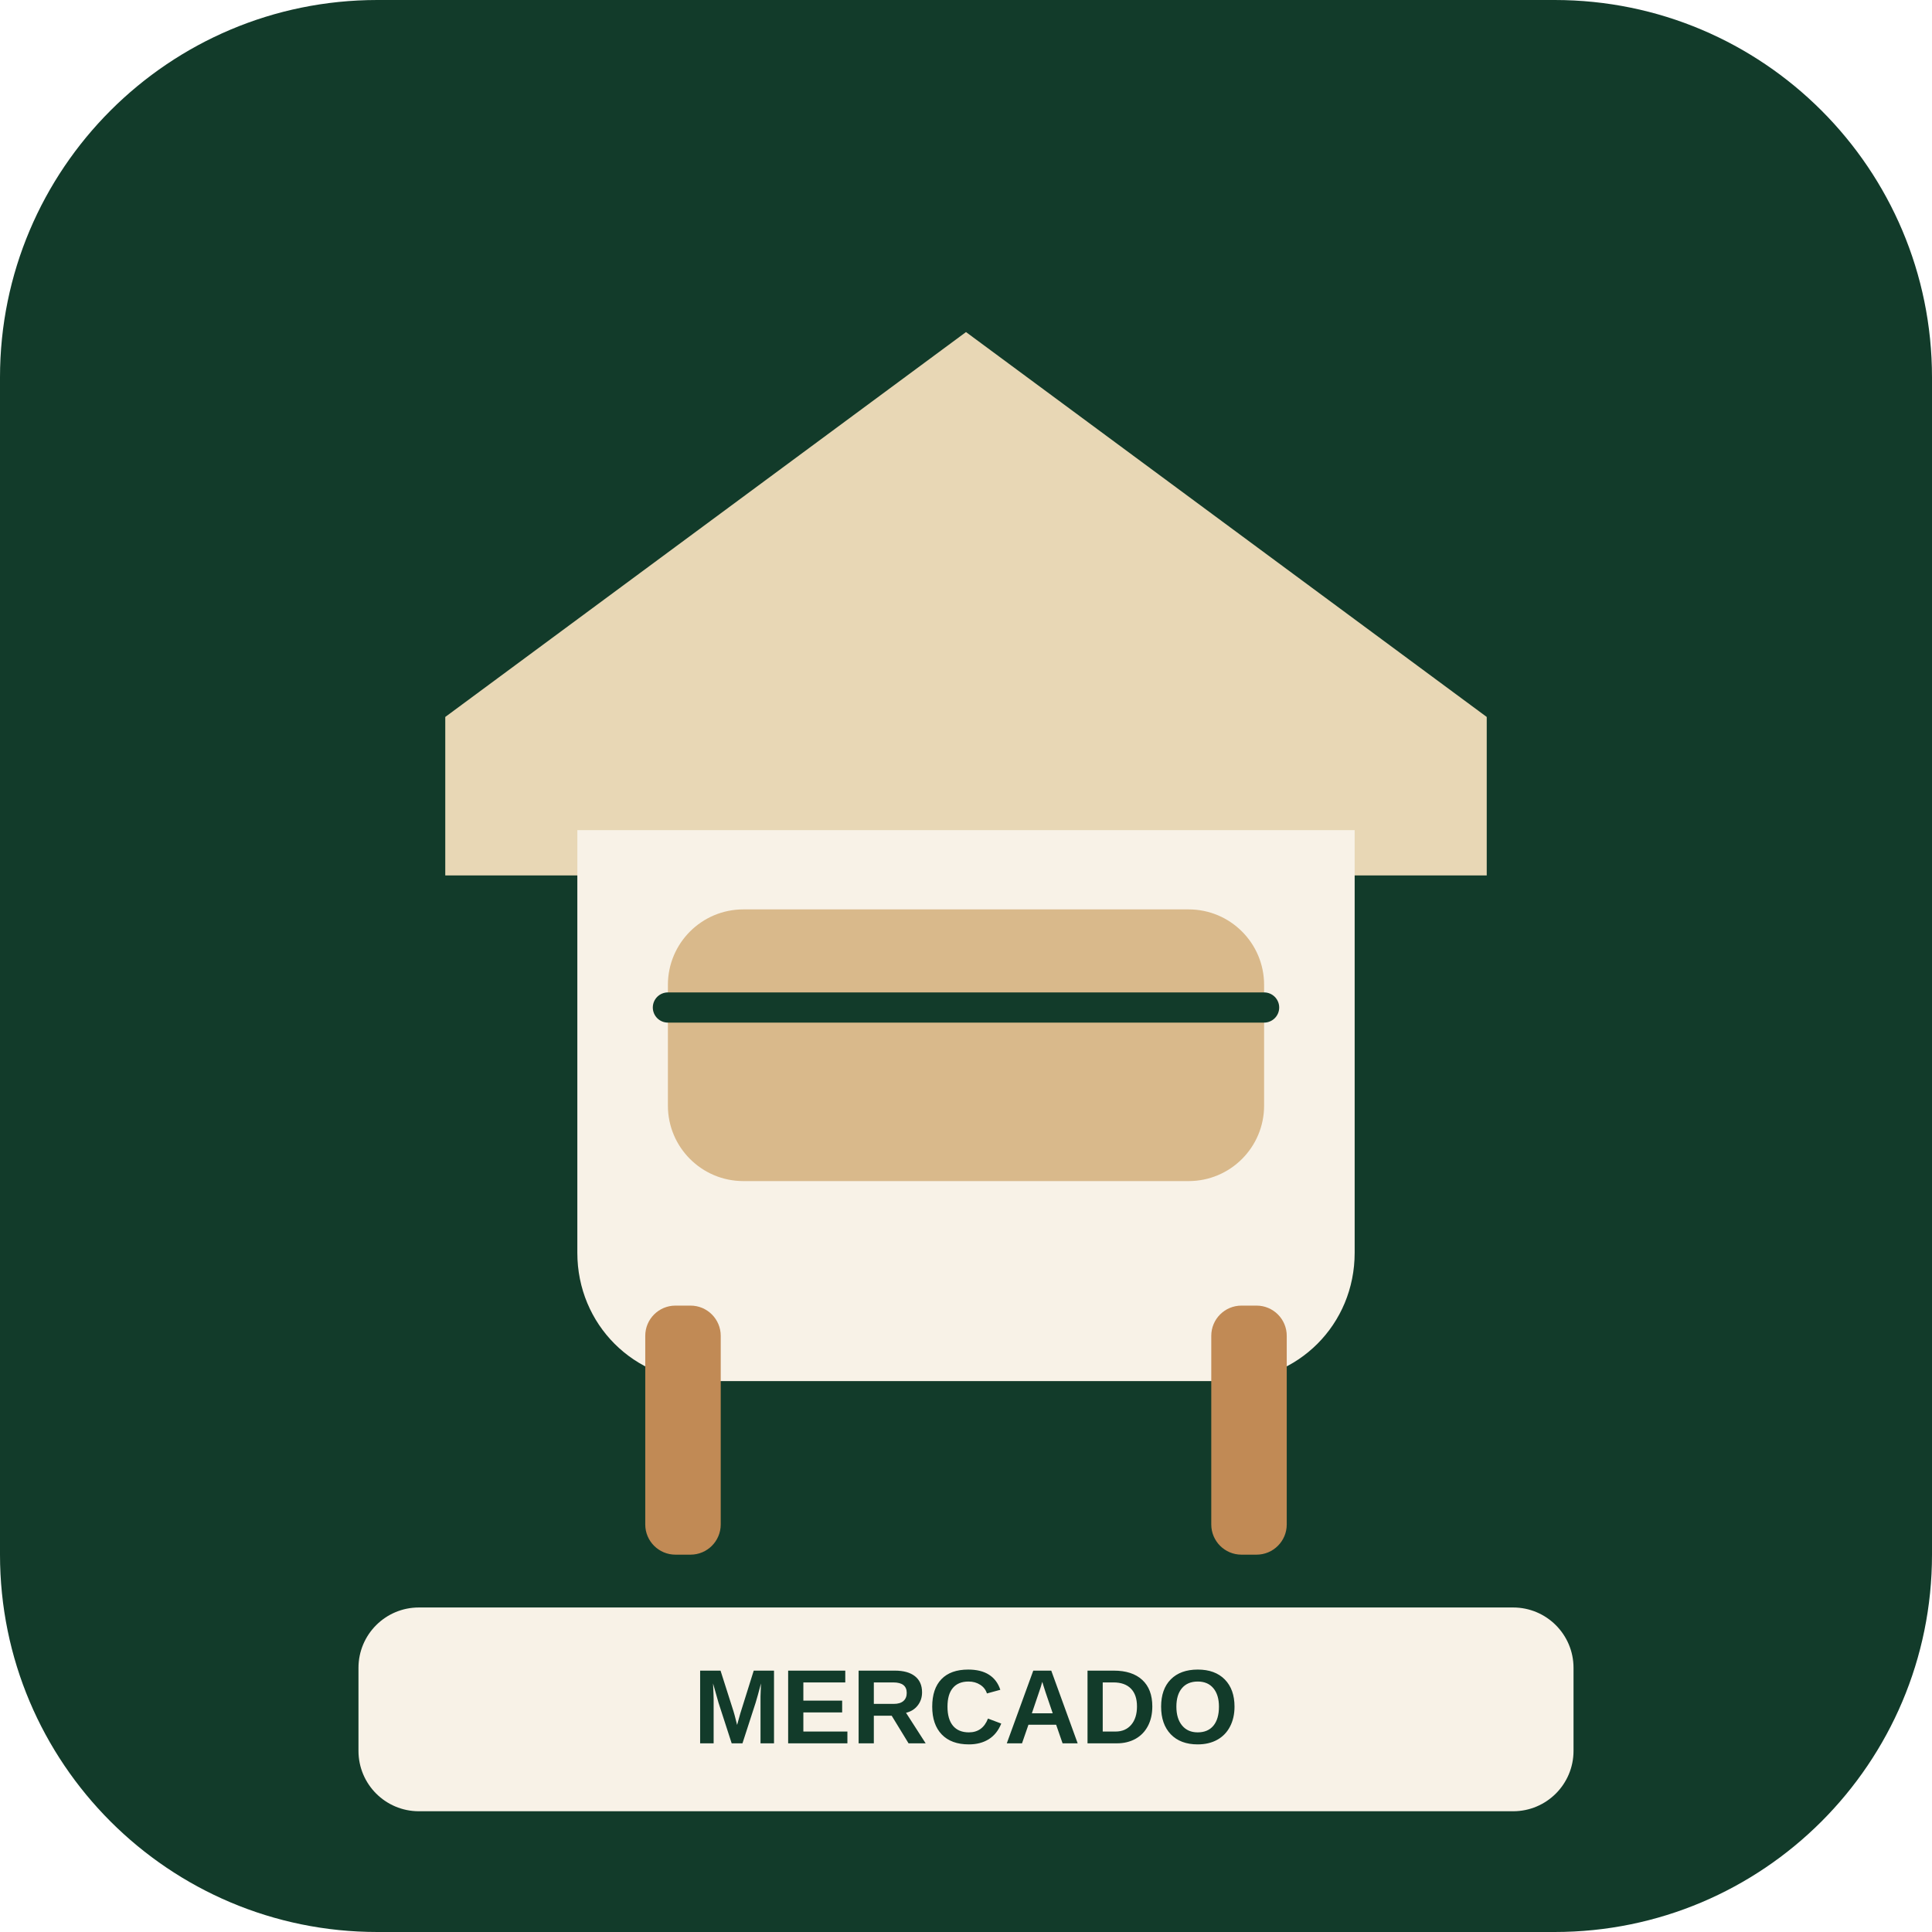
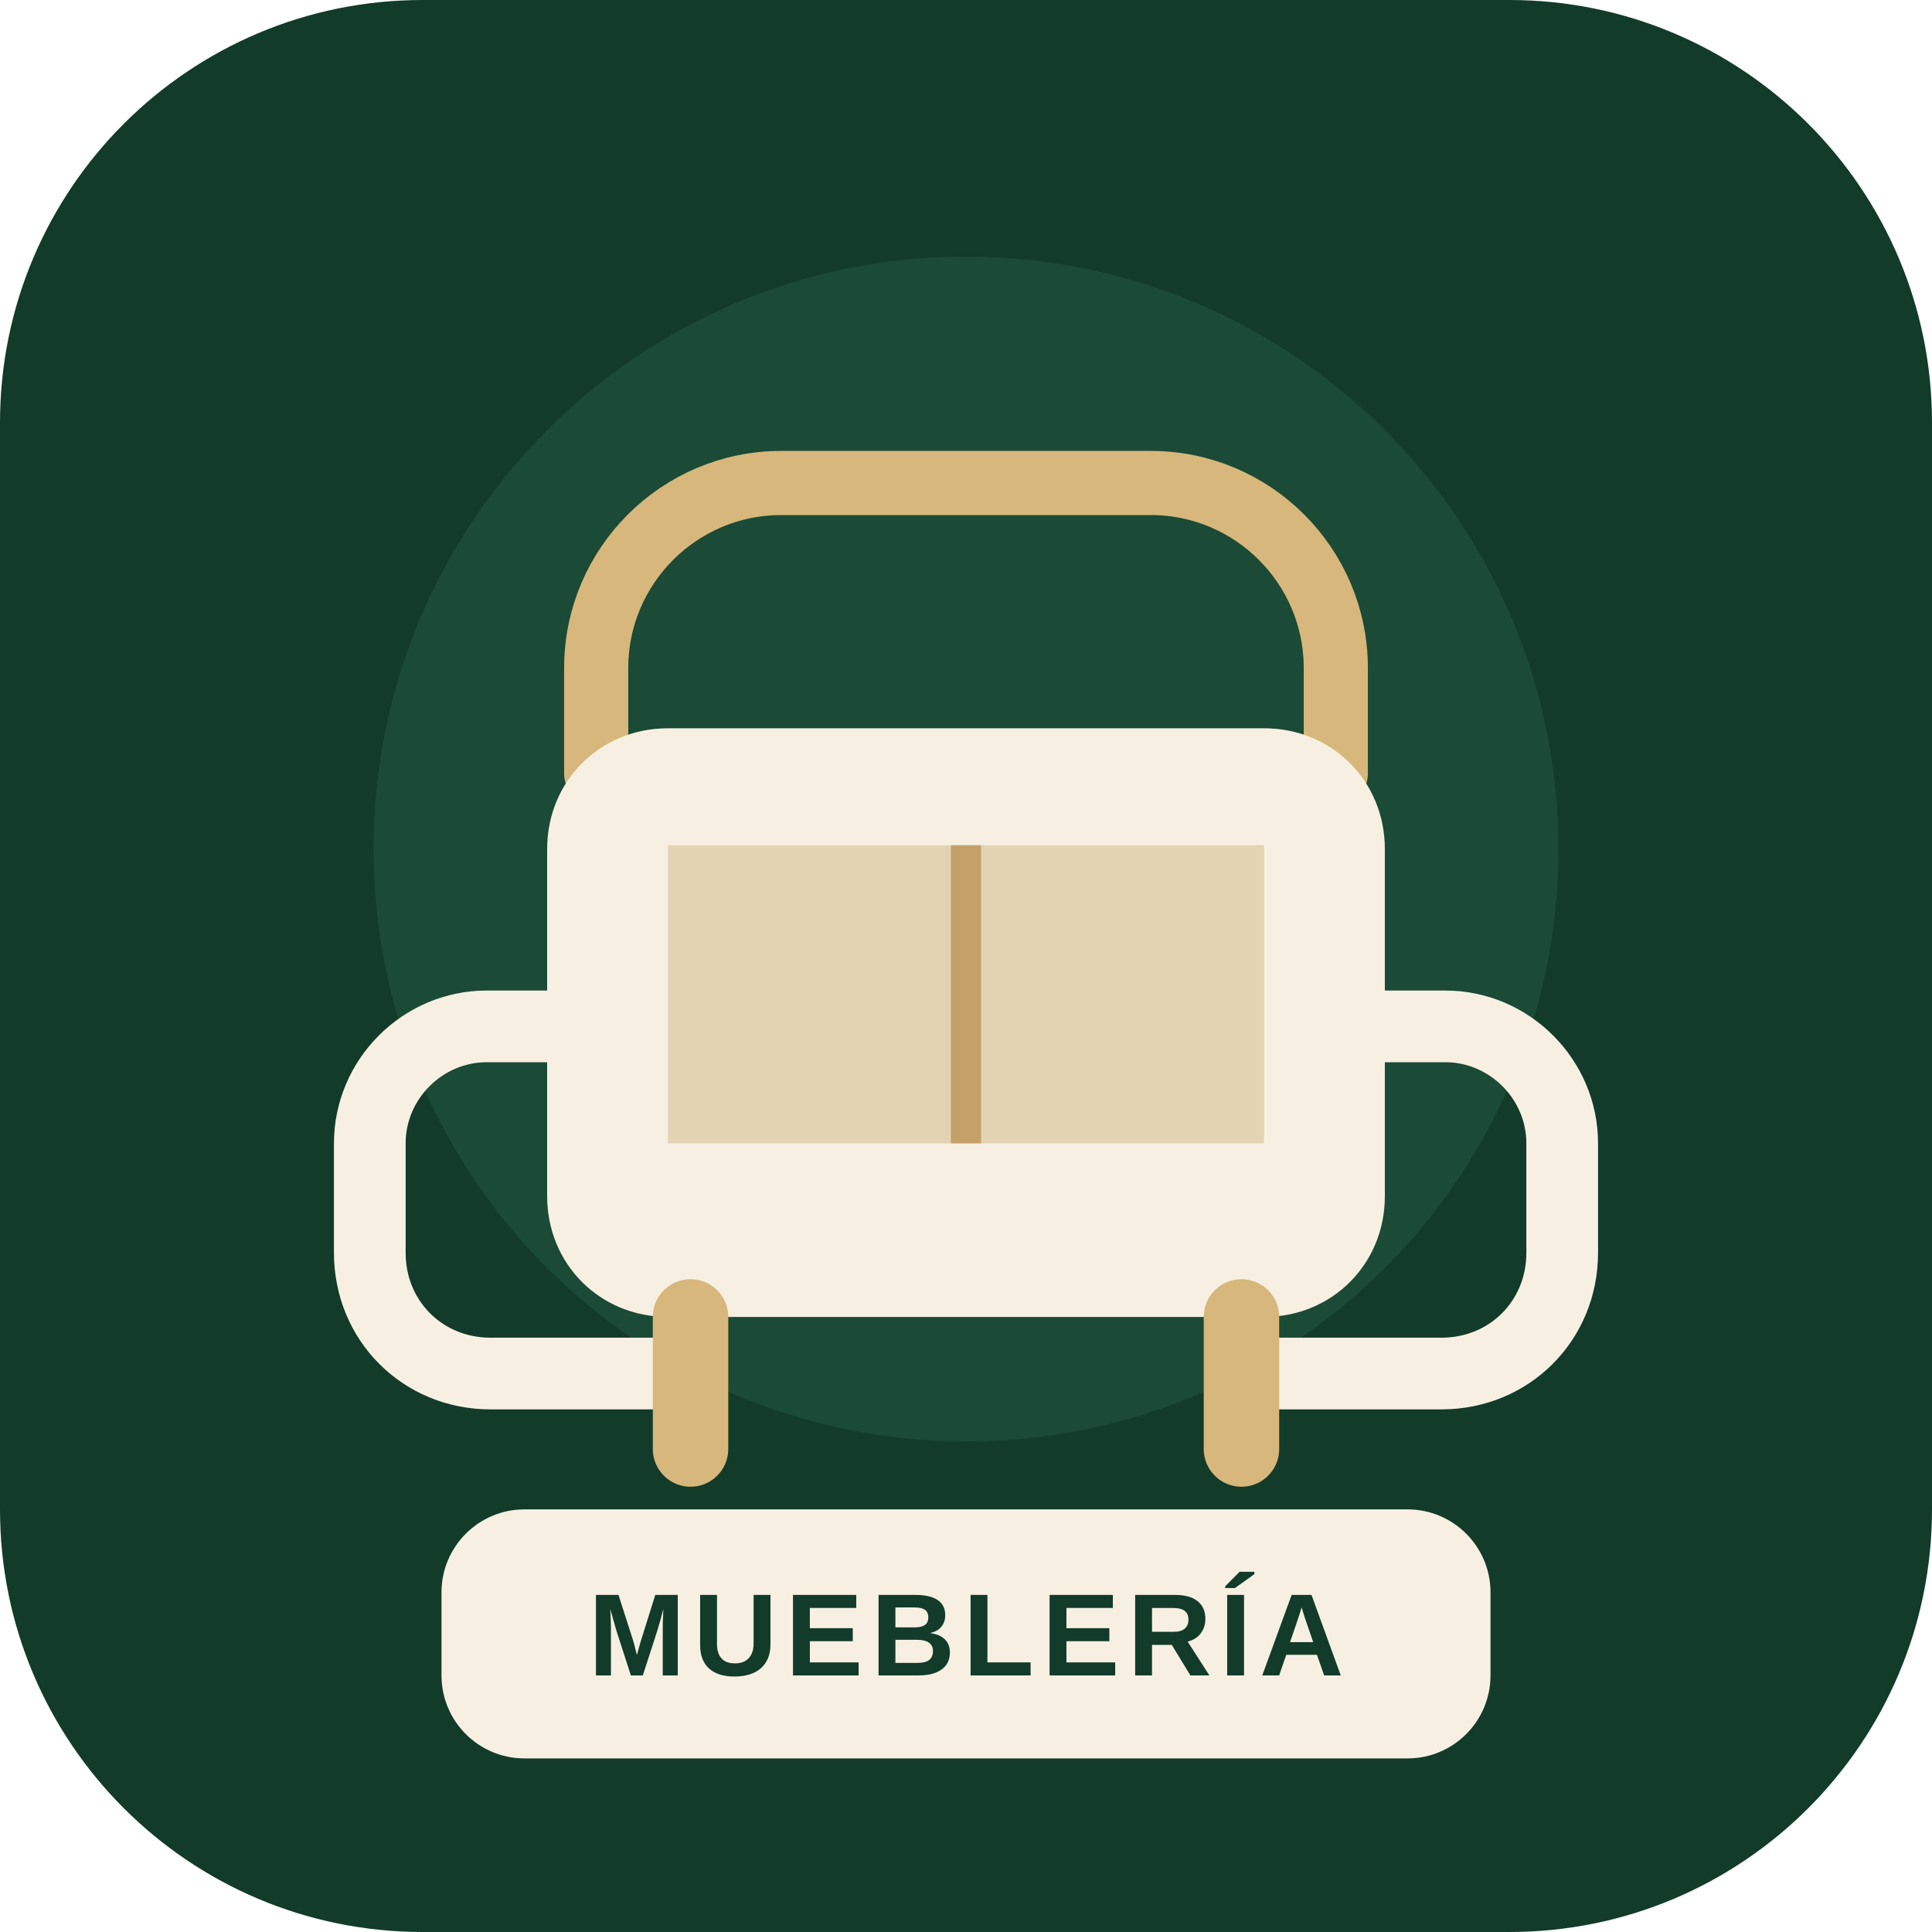
<svg xmlns="http://www.w3.org/2000/svg" viewBox="0 0 512 512">
-   <rect width="512" height="512" rx="100" fill="#123b2a" />
-   <path d="M118 190 256 88l138 102v42H118z" fill="#e8d7b5" />
-   <path d="M153 220h206v112c0 19-15 34-34 34H187c-19 0-34-15-34-34z" fill="#f8f2e7" />
-   <rect x="171" y="346" width="20" height="66" rx="8" fill="#c18a55" />
-   <rect x="321" y="346" width="20" height="66" rx="8" fill="#c18a55" />
-   <rect x="177" y="241" width="158" height="72" rx="20" fill="#d9b98b" />
-   <path d="M177 267h158" stroke="#123b2a" stroke-width="8" stroke-linecap="round" />
-   <rect x="95" y="426" width="322" height="54" rx="16" fill="#f8f2e7" />
-   <text x="256" y="462" font-family="Arial,sans-serif" font-size="28" font-weight="700" text-anchor="middle" fill="#123b2a">MERCADO</text>
+   <rect width="512" height="512" rx="112" fill="#123b2a" />
+   <circle cx="256" cy="225" r="157" fill="#1b4a36" />
+   <path d="M158 205v-28c0-27 22-49 49-49h98c27 0 49 22 49 49v28" fill="none" stroke="#d7b77b" stroke-width="17" stroke-linecap="round" />
+   <path d="M145 225c0-18 14-32 32-32h158c18 0 32 14 32 32v92c0 18-14 32-32 32H177c-18 0-32-14-32-32z" fill="#f7f0e2" />
+   <path d="M177 224h158v79H177z" fill="#e4d3b3" />
+   <path d="M256 224v79" stroke="#c5a16a" stroke-width="8" />
+   <path d="M145 272h-16c-17 0-31 14-31 31v29c0 18 14 32 32 32h45M367 272h16c17 0 31 14 31 31v29c0 18-14 32-32 32h-45" fill="none" stroke="#f7f0e2" stroke-width="19" stroke-linecap="round" stroke-linejoin="round" />
+   <path d="M183 349v35M329 349v35" stroke="#d7b77b" stroke-width="20" stroke-linecap="round" />
+   <rect x="117" y="400" width="278" height="66" rx="22" fill="#f7f0e2" />
+   <text x="256" y="444" font-family="Arial,sans-serif" font-size="31" font-weight="800" letter-spacing="2" text-anchor="middle" fill="#123b2a">MUEBLERÍA</text>
</svg>
